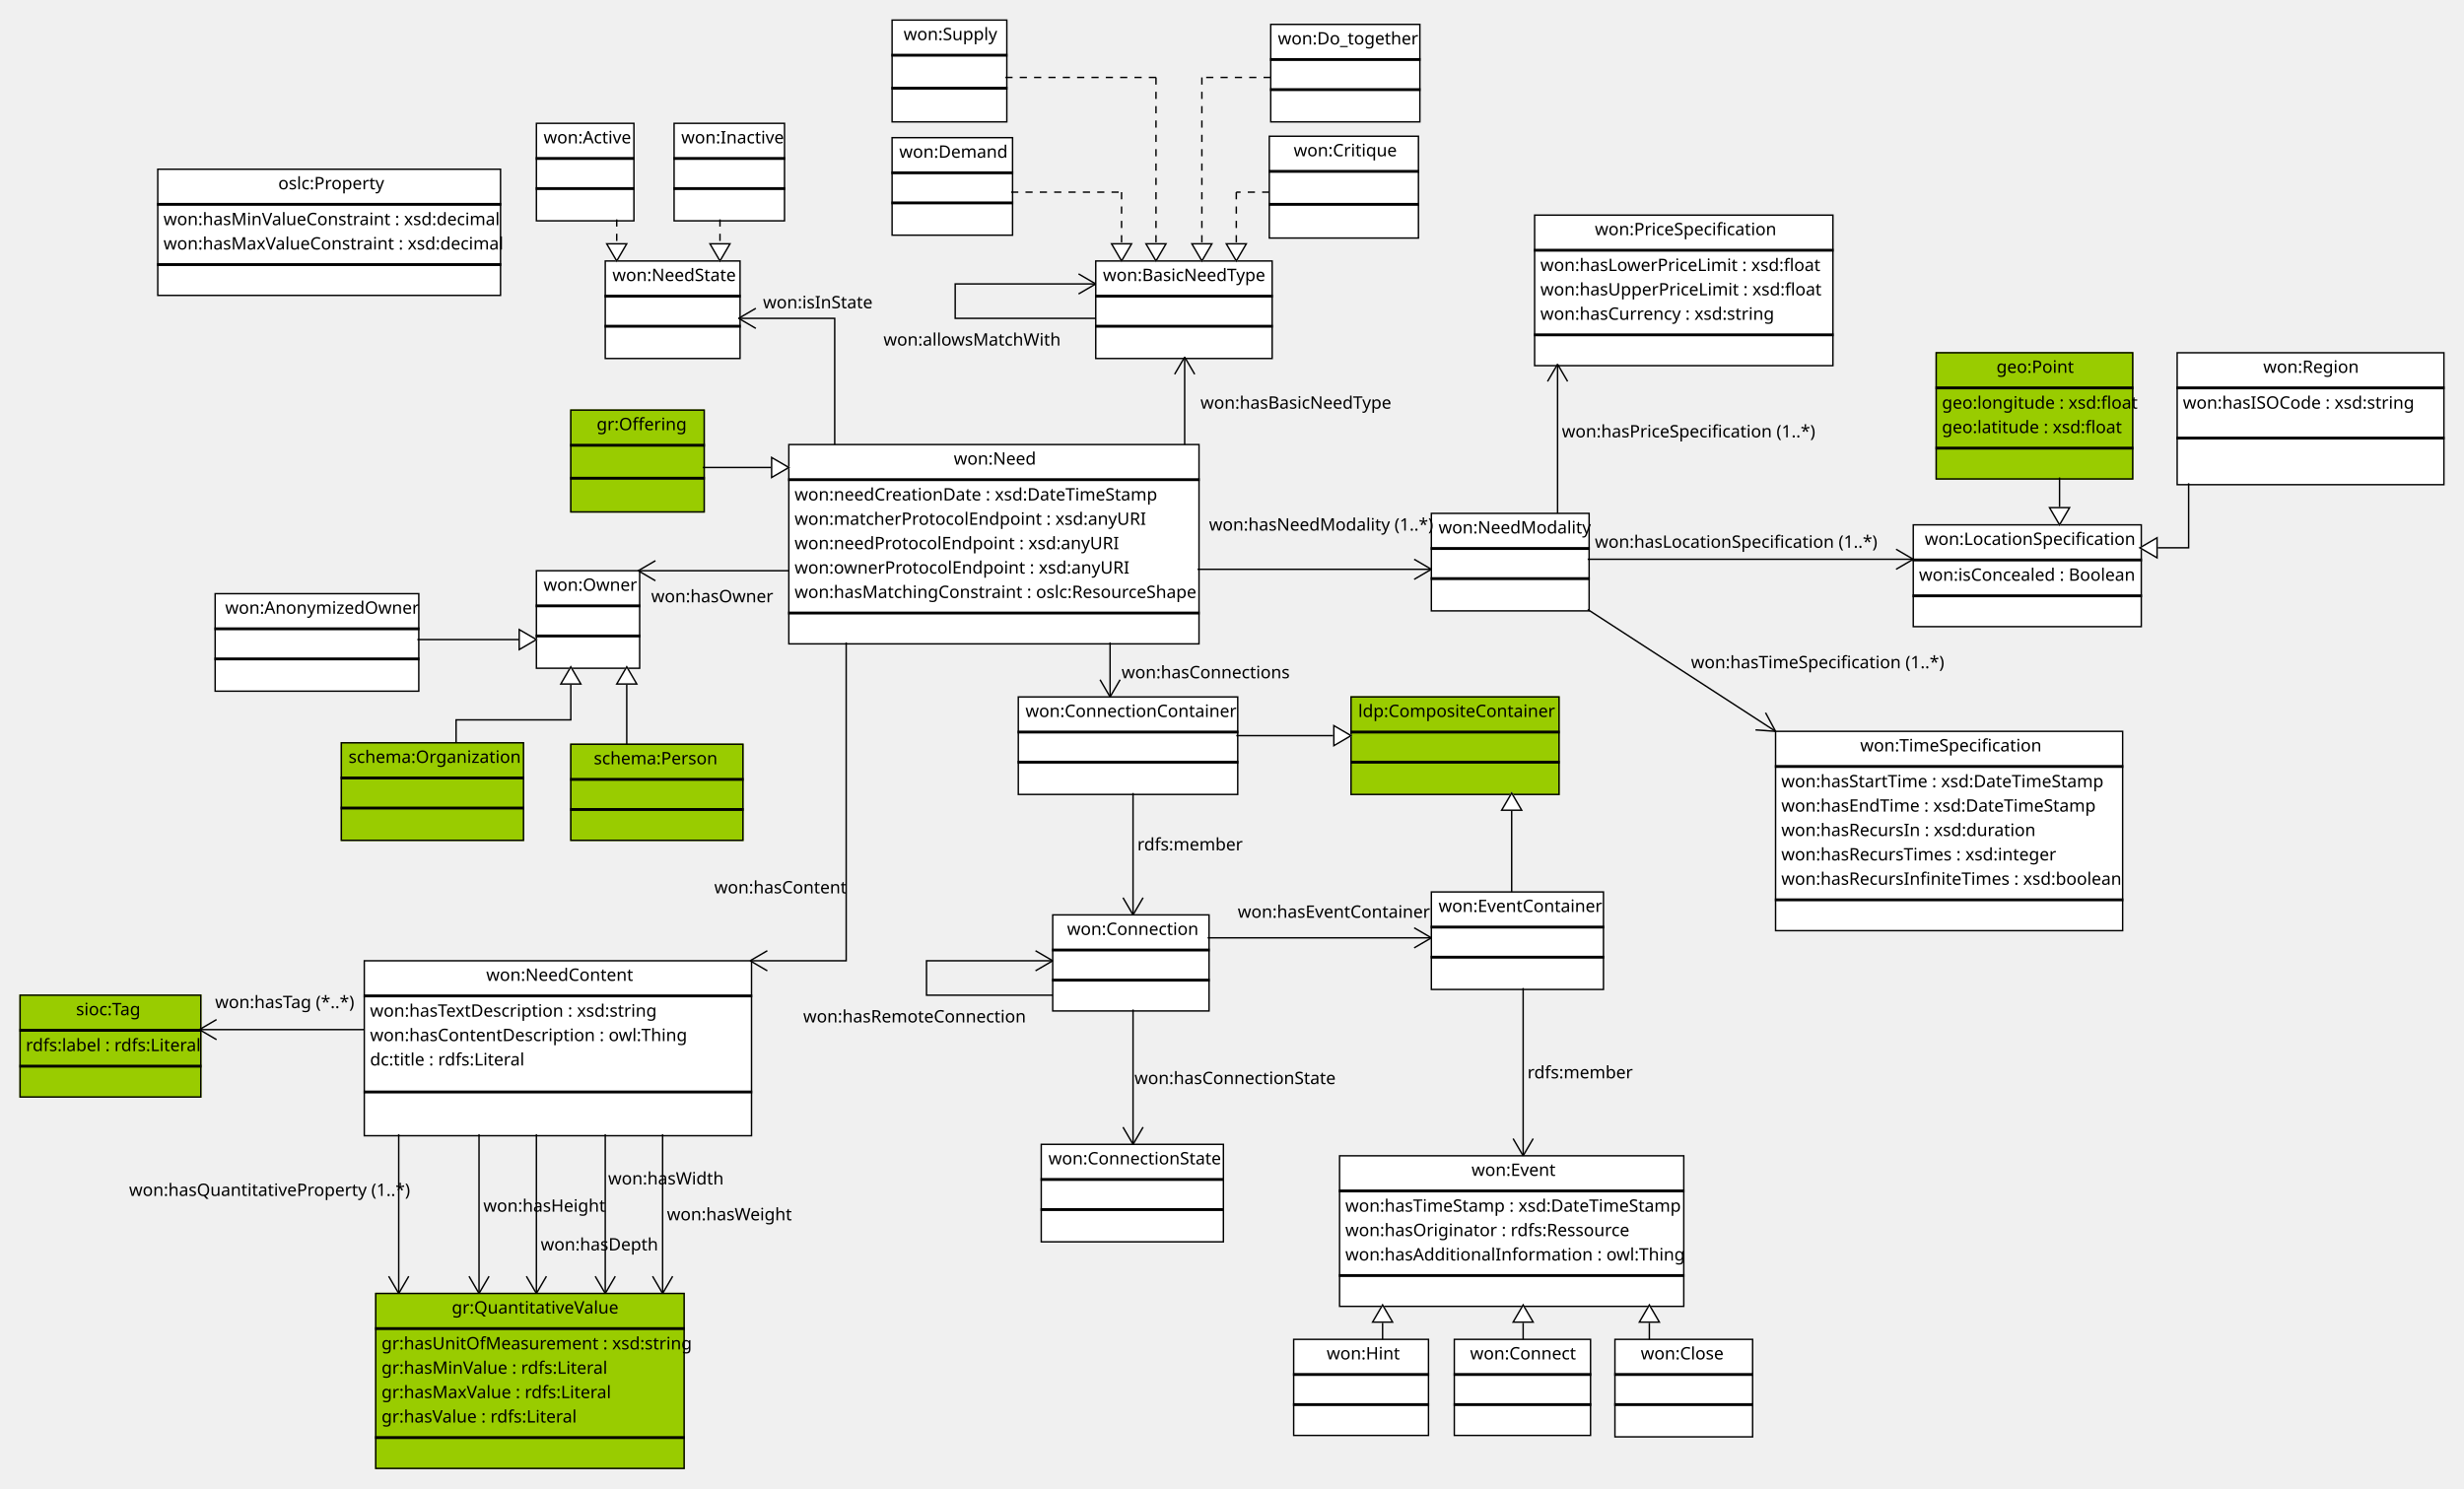
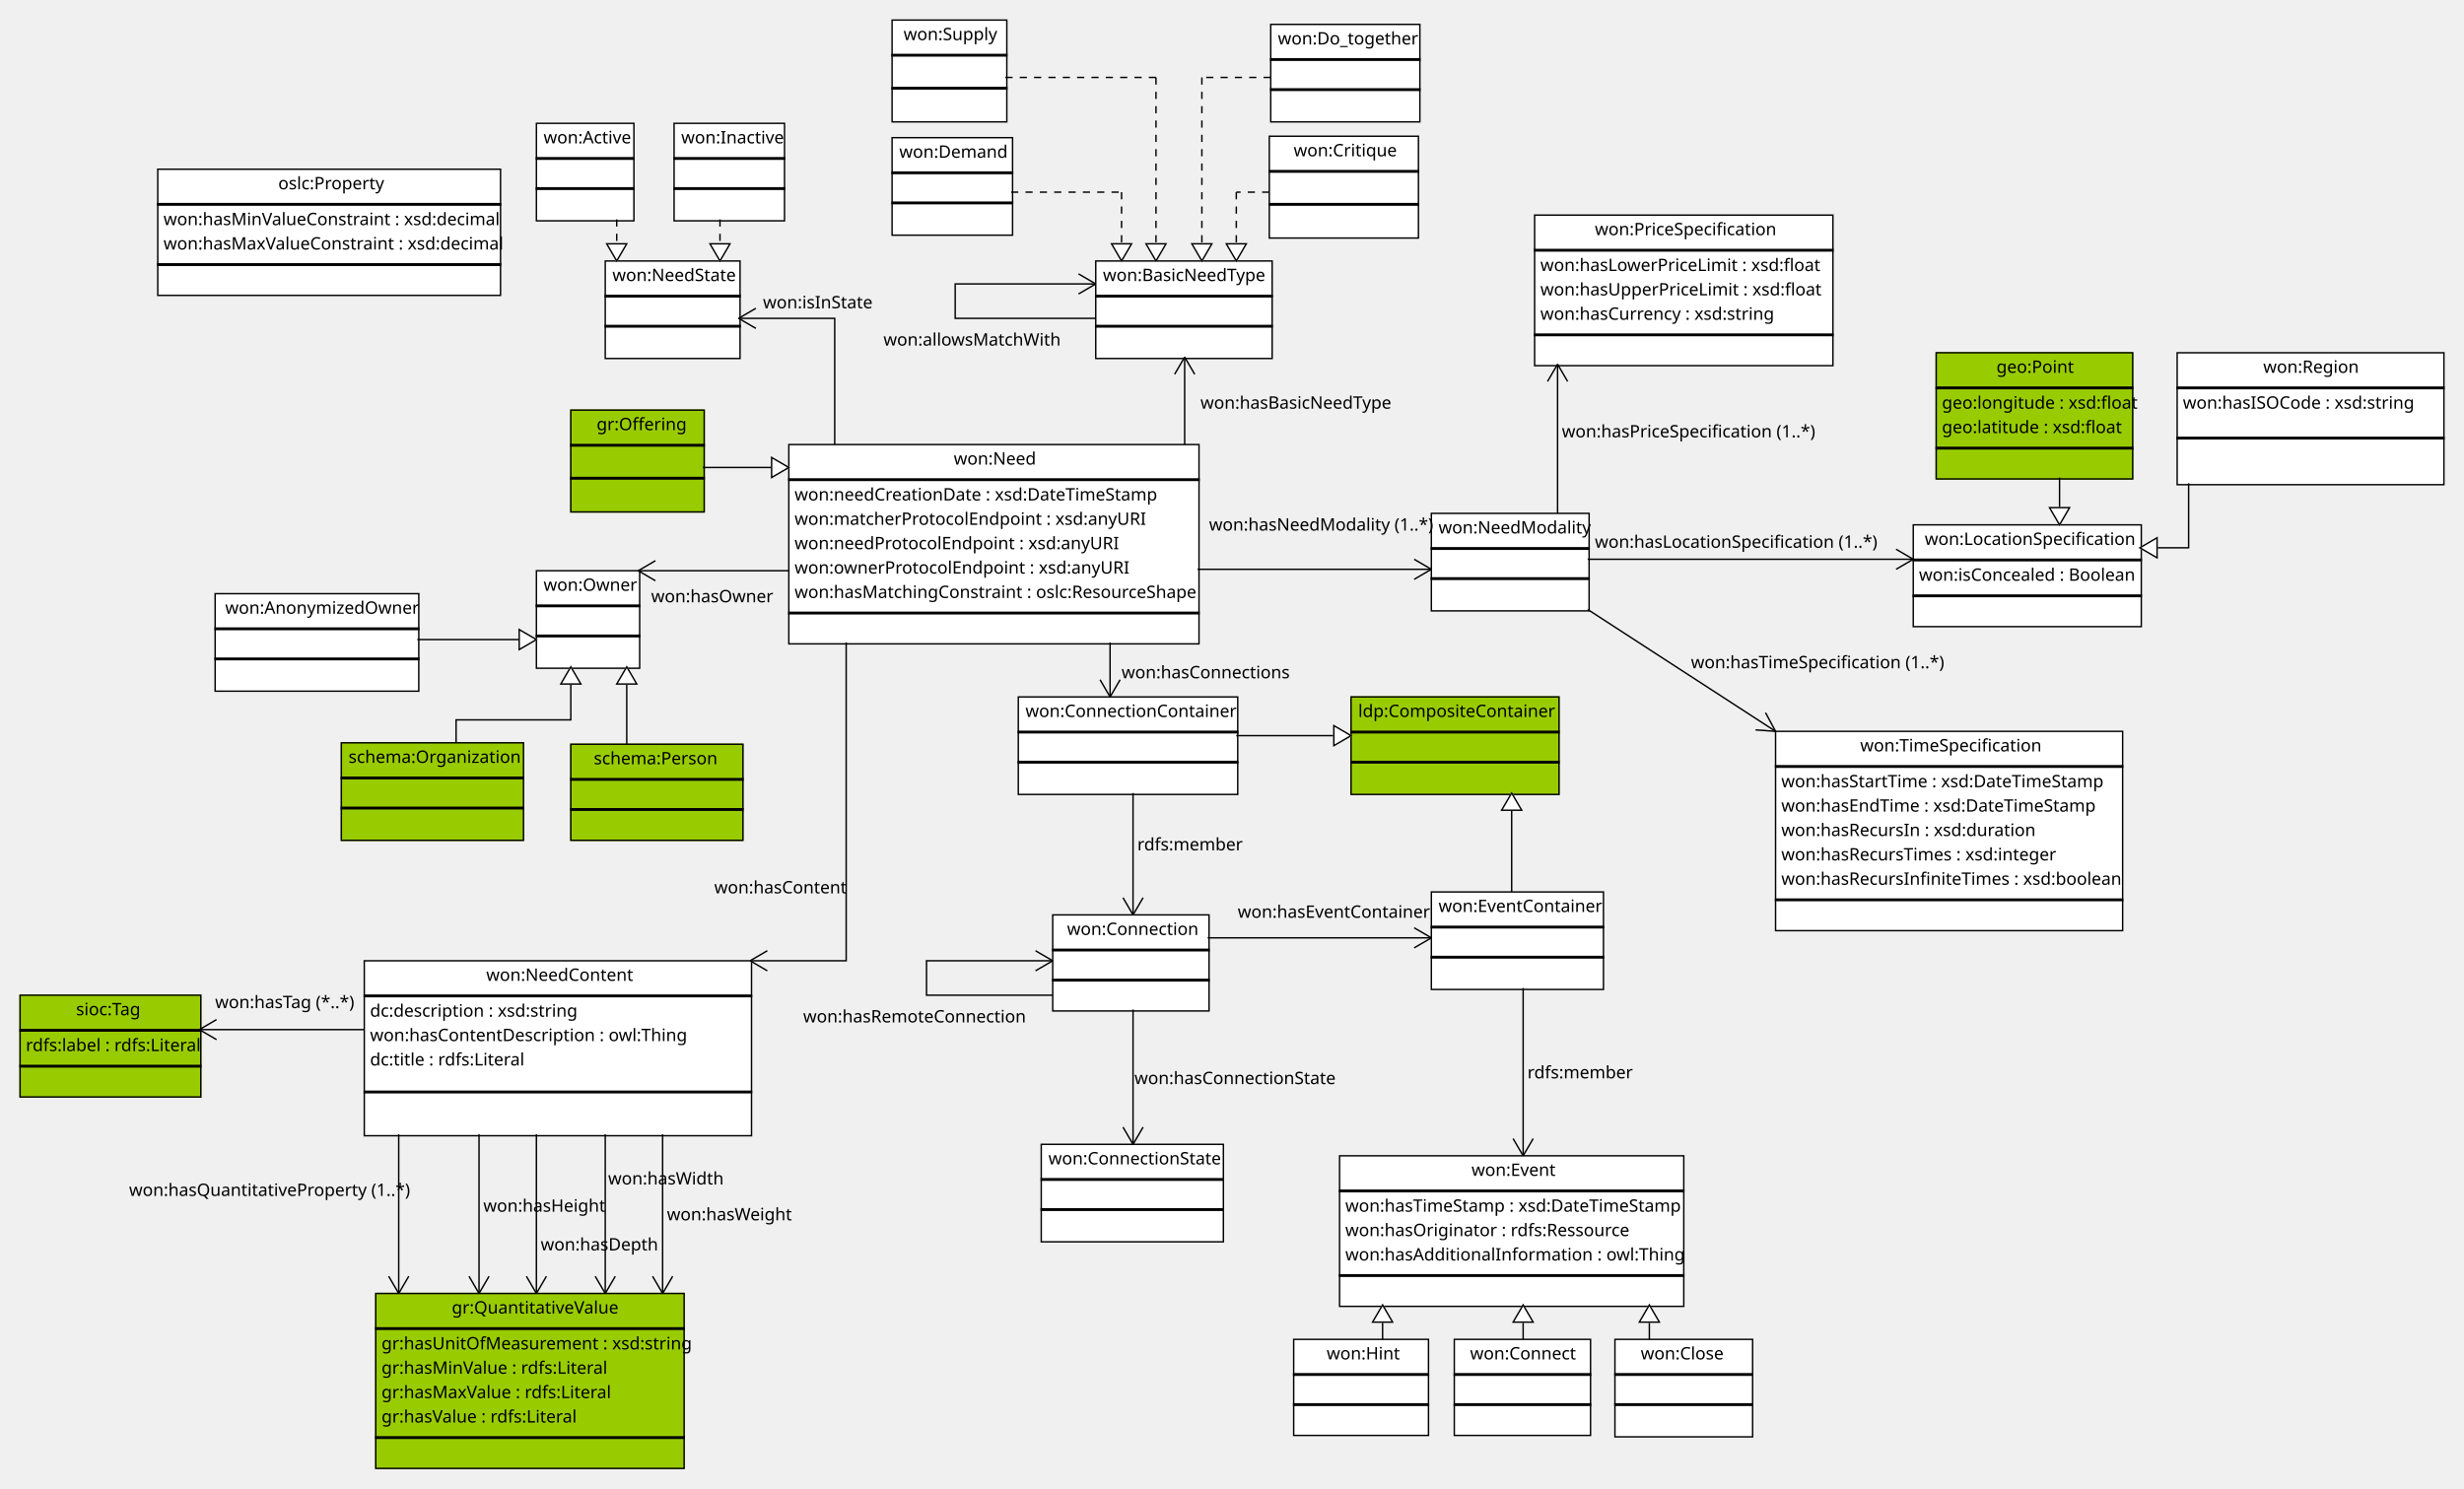
<svg xmlns="http://www.w3.org/2000/svg" height="1038" version="1.1" width="1718">
  <rect fill="#99cc00" height="71" stroke="#99cc00" stroke-width="1" width="93" x="398" y="286" />
  <rect fill="none" height="71" stroke="#000000" stroke-width="1" width="93" x="398" y="286" />
  <text font-family="Dialog" font-size="12" x="416" y="300">
gr:Offering</text>
  <rect fill="#000000" height="1" stroke="#000000" stroke-width="1" width="93" x="398" y="310" />
  <rect fill="#000000" height="1" stroke="#000000" stroke-width="1" width="93" x="398" y="333" />
  <rect fill="#ffffff" height="139" stroke="#ffffff" stroke-width="1" width="286" x="550" y="310" />
  <rect fill="none" height="139" stroke="#000000" stroke-width="1" width="286" x="550" y="310" />
  <text font-family="Dialog" font-size="12" x="665" y="324">
won:Need</text>
  <rect fill="#000000" height="1" stroke="#000000" stroke-width="1" width="286" x="550" y="334" />
  <text font-family="Dialog" font-size="12" x="554" y="349">
won:needCreationDate : xsd:DateTimeStamp</text>
  <text font-family="Dialog" font-size="12" x="554" y="366">
won:matcherProtocolEndpoint : xsd:anyURI</text>
  <text font-family="Dialog" font-size="12" x="554" y="383">
won:needProtocolEndpoint : xsd:anyURI</text>
  <text font-family="Dialog" font-size="12" x="554" y="400">
won:ownerProtocolEndpoint : xsd:anyURI</text>
  <text font-family="Dialog" font-size="12" x="554" y="417">
won:hasMatchingConstraint : oslc:ResourceShape</text>
  <rect fill="#000000" height="1" stroke="#000000" stroke-width="1" width="286" x="550" y="427" />
  <polyline fill="none" points="490,326 550,326" stroke="#000000" stroke-width="1" />
  <polygon fill="#ffffff" points="550,326 538,333 538,319" stroke="#ffffff" stroke-width="1" />
  <polygon fill="none" points="550,326 538,333 538,319" stroke="#000000" stroke-width="1" />
  <rect fill="#99cc00" height="68" stroke="#99cc00" stroke-width="1" width="145" x="942" y="486" />
  <rect fill="none" height="68" stroke="#000000" stroke-width="1" width="145" x="942" y="486" />
  <text font-family="Dialog" font-size="12" x="947" y="500">
ldp:CompositeContainer</text>
  <rect fill="#000000" height="1" stroke="#000000" stroke-width="1" width="145" x="942" y="510" />
  <rect fill="#000000" height="1" stroke="#000000" stroke-width="1" width="145" x="942" y="531" />
  <rect fill="#ffffff" height="68" stroke="#ffffff" stroke-width="1" width="120" x="998" y="622" />
  <rect fill="none" height="68" stroke="#000000" stroke-width="1" width="120" x="998" y="622" />
  <text font-family="Dialog" font-size="12" x="1003" y="636">
won:EventContainer</text>
  <rect fill="#000000" height="1" stroke="#000000" stroke-width="1" width="120" x="998" y="646" />
  <rect fill="#000000" height="1" stroke="#000000" stroke-width="1" width="120" x="998" y="667" />
  <polyline fill="none" points="1054,622 1054,553" stroke="#000000" stroke-width="1" />
  <polygon fill="#ffffff" points="1054,553 1061,565 1047,565" stroke="#ffffff" stroke-width="1" />
  <polygon fill="none" points="1054,553 1061,565 1047,565" stroke="#000000" stroke-width="1" />
  <rect fill="#ffffff" height="67" stroke="#ffffff" stroke-width="1" width="109" x="734" y="638" />
  <rect fill="none" height="67" stroke="#000000" stroke-width="1" width="109" x="734" y="638" />
  <text font-family="Dialog" font-size="12" x="744" y="652">
won:Connection</text>
  <rect fill="#000000" height="1" stroke="#000000" stroke-width="1" width="109" x="734" y="662" />
  <rect fill="#000000" height="1" stroke="#000000" stroke-width="1" width="109" x="734" y="683" />
  <rect fill="#ffffff" height="105" stroke="#ffffff" stroke-width="1" width="240" x="934" y="806" />
  <rect fill="none" height="105" stroke="#000000" stroke-width="1" width="240" x="934" y="806" />
  <text font-family="Dialog" font-size="12" x="1026" y="820">
won:Event</text>
  <rect fill="#000000" height="1" stroke="#000000" stroke-width="1" width="240" x="934" y="830" />
  <text font-family="Dialog" font-size="12" x="938" y="845">
won:hasTimeStamp : xsd:DateTimeStamp</text>
  <text font-family="Dialog" font-size="12" x="938" y="862">
won:hasOriginator : rdfs:Ressource</text>
  <text font-family="Dialog" font-size="12" x="938" y="879">
won:hasAdditionalInformation : owl:Thing</text>
  <rect fill="#000000" height="1" stroke="#000000" stroke-width="1" width="240" x="934" y="889" />
  <polyline fill="none" points="1062,689 1062,806" stroke="#000000" stroke-width="1" />
  <line fill="#000000" stroke="#000000" stroke-width="1" x1="1055" x2="1062" y1="794" y2="806" />
  <line fill="#000000" stroke="#000000" stroke-width="1" x1="1069" x2="1062" y1="794" y2="806" />
  <text font-family="Dialog" font-size="12" x="1065" y="752">
rdfs:member</text>
  <polyline fill="none" points="842,654 998,654" stroke="#000000" stroke-width="1" />
  <line fill="#000000" stroke="#000000" stroke-width="1" x1="986" x2="998" y1="661" y2="654" />
  <line fill="#000000" stroke="#000000" stroke-width="1" x1="986" x2="998" y1="647" y2="654" />
  <text font-family="Dialog" font-size="12" x="863" y="640">
won:hasEventContainer</text>
  <polyline fill="none" points="734,694 646,694 646,670 734,670" stroke="#000000" stroke-width="1" />
  <line fill="#000000" stroke="#000000" stroke-width="1" x1="722" x2="734" y1="677" y2="670" />
  <line fill="#000000" stroke="#000000" stroke-width="1" x1="722" x2="734" y1="663" y2="670" />
  <text font-family="Dialog" font-size="12" x="560" y="713">
won:hasRemoteConnection</text>
  <rect fill="#ffffff" height="68" stroke="#ffffff" stroke-width="1" width="96" x="1126" y="934" />
  <rect fill="none" height="68" stroke="#000000" stroke-width="1" width="96" x="1126" y="934" />
  <text font-family="Dialog" font-size="12" x="1144" y="948">
won:Close</text>
  <rect fill="#000000" height="1" stroke="#000000" stroke-width="1" width="96" x="1126" y="958" />
  <rect fill="#000000" height="1" stroke="#000000" stroke-width="1" width="96" x="1126" y="979" />
  <rect fill="#ffffff" height="67" stroke="#ffffff" stroke-width="1" width="95" x="1014" y="934" />
  <rect fill="none" height="67" stroke="#000000" stroke-width="1" width="95" x="1014" y="934" />
  <text font-family="Dialog" font-size="12" x="1025" y="948">
won:Connect</text>
  <rect fill="#000000" height="1" stroke="#000000" stroke-width="1" width="95" x="1014" y="958" />
  <rect fill="#000000" height="1" stroke="#000000" stroke-width="1" width="95" x="1014" y="979" />
  <polyline fill="none" points="1150,934 1150,910" stroke="#000000" stroke-width="1" />
  <polygon fill="#ffffff" points="1150,910 1157,922 1143,922" stroke="#ffffff" stroke-width="1" />
  <polygon fill="none" points="1150,910 1157,922 1143,922" stroke="#000000" stroke-width="1" />
  <polyline fill="none" points="1062,934 1062,910" stroke="#000000" stroke-width="1" />
  <polygon fill="#ffffff" points="1062,910 1069,922 1055,922" stroke="#ffffff" stroke-width="1" />
  <polygon fill="none" points="1062,910 1069,922 1055,922" stroke="#000000" stroke-width="1" />
  <rect fill="#ffffff" height="67" stroke="#ffffff" stroke-width="1" width="94" x="902" y="934" />
  <rect fill="none" height="67" stroke="#000000" stroke-width="1" width="94" x="902" y="934" />
  <text font-family="Dialog" font-size="12" x="925" y="948">
won:Hint</text>
  <rect fill="#000000" height="1" stroke="#000000" stroke-width="1" width="94" x="902" y="958" />
  <rect fill="#000000" height="1" stroke="#000000" stroke-width="1" width="94" x="902" y="979" />
  <polyline fill="none" points="964,934 964,910" stroke="#000000" stroke-width="1" />
  <polygon fill="#ffffff" points="964,910 971,922 957,922" stroke="#ffffff" stroke-width="1" />
  <polygon fill="none" points="964,910 971,922 957,922" stroke="#000000" stroke-width="1" />
  <rect fill="#ffffff" height="68" stroke="#ffffff" stroke-width="1" width="84" x="622" y="96" />
  <rect fill="none" height="68" stroke="#000000" stroke-width="1" width="84" x="622" y="96" />
  <text font-family="Dialog" font-size="12" x="627" y="110">
won:Demand</text>
  <rect fill="#000000" height="1" stroke="#000000" stroke-width="1" width="84" x="622" y="120" />
  <rect fill="#000000" height="1" stroke="#000000" stroke-width="1" width="84" x="622" y="141" />
  <rect fill="#ffffff" height="71" stroke="#ffffff" stroke-width="1" width="80" x="622" y="14" />
  <rect fill="none" height="71" stroke="#000000" stroke-width="1" width="80" x="622" y="14" />
  <text font-family="Dialog" font-size="12" x="630" y="28">
won:Supply</text>
  <rect fill="#000000" height="1" stroke="#000000" stroke-width="1" width="80" x="622" y="38" />
  <rect fill="#000000" height="1" stroke="#000000" stroke-width="1" width="80" x="622" y="61" />
  <rect fill="#ffffff" height="68" stroke="#ffffff" stroke-width="1" width="153" x="710" y="486" />
  <rect fill="none" height="68" stroke="#000000" stroke-width="1" width="153" x="710" y="486" />
  <text font-family="Dialog" font-size="12" x="715" y="500">
won:ConnectionContainer</text>
  <rect fill="#000000" height="1" stroke="#000000" stroke-width="1" width="153" x="710" y="510" />
  <rect fill="#000000" height="1" stroke="#000000" stroke-width="1" width="153" x="710" y="531" />
  <polyline fill="none" points="774,448 774,486" stroke="#000000" stroke-width="1" />
  <line fill="#000000" stroke="#000000" stroke-width="1" x1="767" x2="774" y1="474" y2="486" />
  <line fill="#000000" stroke="#000000" stroke-width="1" x1="781" x2="774" y1="474" y2="486" />
  <text font-family="Dialog" font-size="12" x="782" y="473">
won:hasConnections</text>
  <polyline fill="none" points="790,553 790,638" stroke="#000000" stroke-width="1" />
  <line fill="#000000" stroke="#000000" stroke-width="1" x1="783" x2="790" y1="626" y2="638" />
  <line fill="#000000" stroke="#000000" stroke-width="1" x1="797" x2="790" y1="626" y2="638" />
  <text font-family="Dialog" font-size="12" x="793" y="593">
rdfs:member</text>
  <polyline fill="none" points="862,513 942,513" stroke="#000000" stroke-width="1" />
  <polygon fill="#ffffff" points="942,513 930,520 930,506" stroke="#ffffff" stroke-width="1" />
  <polygon fill="none" points="942,513 930,520 930,506" stroke="#000000" stroke-width="1" />
  <rect fill="#ffffff" height="68" stroke="#ffffff" stroke-width="1" width="123" x="764" y="182" />
  <rect fill="none" height="68" stroke="#000000" stroke-width="1" width="123" x="764" y="182" />
  <text font-family="Dialog" font-size="12" x="769" y="196">
won:BasicNeedType</text>
  <rect fill="#000000" height="1" stroke="#000000" stroke-width="1" width="123" x="764" y="206" />
  <rect fill="#000000" height="1" stroke="#000000" stroke-width="1" width="123" x="764" y="227" />
  <polyline fill="none" points="826,310 826,249" stroke="#000000" stroke-width="1" />
  <line fill="#000000" stroke="#000000" stroke-width="1" x1="833" x2="826" y1="261" y2="249" />
  <line fill="#000000" stroke="#000000" stroke-width="1" x1="819" x2="826" y1="261" y2="249" />
  <text font-family="Dialog" font-size="12" x="837" y="285">
won:hasBasicNeedType</text>
  <line fill="#000000" stroke="#000000" stroke-width="1" x1="705" x2="710" y1="134" y2="134" />
  <line fill="#000000" stroke="#000000" stroke-width="1" x1="715" x2="720" y1="134" y2="134" />
  <line fill="#000000" stroke="#000000" stroke-width="1" x1="725" x2="730" y1="134" y2="134" />
  <line fill="#000000" stroke="#000000" stroke-width="1" x1="735" x2="740" y1="134" y2="134" />
  <line fill="#000000" stroke="#000000" stroke-width="1" x1="745" x2="750" y1="134" y2="134" />
  <line fill="#000000" stroke="#000000" stroke-width="1" x1="755" x2="760" y1="134" y2="134" />
  <line fill="#000000" stroke="#000000" stroke-width="1" x1="765" x2="770" y1="134" y2="134" />
  <line fill="#000000" stroke="#000000" stroke-width="1" x1="775" x2="780" y1="134" y2="134" />
  <line fill="#000000" stroke="#000000" stroke-width="1" x1="782" x2="782" y1="134" y2="139" />
  <line fill="#000000" stroke="#000000" stroke-width="1" x1="782" x2="782" y1="144" y2="149" />
  <line fill="#000000" stroke="#000000" stroke-width="1" x1="782" x2="782" y1="154" y2="159" />
  <line fill="#000000" stroke="#000000" stroke-width="1" x1="782" x2="782" y1="164" y2="169" />
  <line fill="#000000" stroke="#000000" stroke-width="1" x1="782" x2="782" y1="174" y2="179" />
  <polygon fill="#ffffff" points="782,182 775,170 789,170" stroke="#ffffff" stroke-width="1" />
  <polygon fill="none" points="782,182 775,170 789,170" stroke="#000000" stroke-width="1" />
  <line fill="#000000" stroke="#000000" stroke-width="1" x1="701" x2="706" y1="54" y2="54" />
  <line fill="#000000" stroke="#000000" stroke-width="1" x1="711" x2="716" y1="54" y2="54" />
  <line fill="#000000" stroke="#000000" stroke-width="1" x1="721" x2="726" y1="54" y2="54" />
  <line fill="#000000" stroke="#000000" stroke-width="1" x1="731" x2="736" y1="54" y2="54" />
  <line fill="#000000" stroke="#000000" stroke-width="1" x1="741" x2="746" y1="54" y2="54" />
  <line fill="#000000" stroke="#000000" stroke-width="1" x1="751" x2="756" y1="54" y2="54" />
  <line fill="#000000" stroke="#000000" stroke-width="1" x1="761" x2="766" y1="54" y2="54" />
  <line fill="#000000" stroke="#000000" stroke-width="1" x1="771" x2="776" y1="54" y2="54" />
  <line fill="#000000" stroke="#000000" stroke-width="1" x1="781" x2="786" y1="54" y2="54" />
  <line fill="#000000" stroke="#000000" stroke-width="1" x1="791" x2="796" y1="54" y2="54" />
  <line fill="#000000" stroke="#000000" stroke-width="1" x1="801" x2="806" y1="54" y2="54" />
  <line fill="#000000" stroke="#000000" stroke-width="1" x1="806" x2="806" y1="54" y2="59" />
  <line fill="#000000" stroke="#000000" stroke-width="1" x1="806" x2="806" y1="64" y2="69" />
  <line fill="#000000" stroke="#000000" stroke-width="1" x1="806" x2="806" y1="74" y2="79" />
  <line fill="#000000" stroke="#000000" stroke-width="1" x1="806" x2="806" y1="84" y2="89" />
  <line fill="#000000" stroke="#000000" stroke-width="1" x1="806" x2="806" y1="94" y2="99" />
  <line fill="#000000" stroke="#000000" stroke-width="1" x1="806" x2="806" y1="104" y2="109" />
  <line fill="#000000" stroke="#000000" stroke-width="1" x1="806" x2="806" y1="114" y2="119" />
  <line fill="#000000" stroke="#000000" stroke-width="1" x1="806" x2="806" y1="124" y2="129" />
  <line fill="#000000" stroke="#000000" stroke-width="1" x1="806" x2="806" y1="134" y2="139" />
  <line fill="#000000" stroke="#000000" stroke-width="1" x1="806" x2="806" y1="144" y2="149" />
  <line fill="#000000" stroke="#000000" stroke-width="1" x1="806" x2="806" y1="154" y2="159" />
  <line fill="#000000" stroke="#000000" stroke-width="1" x1="806" x2="806" y1="164" y2="169" />
  <line fill="#000000" stroke="#000000" stroke-width="1" x1="806" x2="806" y1="174" y2="179" />
  <polygon fill="#ffffff" points="806,182 799,170 813,170" stroke="#ffffff" stroke-width="1" />
  <polygon fill="none" points="806,182 799,170 813,170" stroke="#000000" stroke-width="1" />
  <rect fill="#ffffff" height="68" stroke="#ffffff" stroke-width="1" width="110" x="998" y="358" />
  <rect fill="none" height="68" stroke="#000000" stroke-width="1" width="110" x="998" y="358" />
  <text font-family="Dialog" font-size="12" x="1003" y="372">
won:NeedModality</text>
  <rect fill="#000000" height="1" stroke="#000000" stroke-width="1" width="110" x="998" y="382" />
  <rect fill="#000000" height="1" stroke="#000000" stroke-width="1" width="110" x="998" y="403" />
  <polyline fill="none" points="835,397 998,397" stroke="#000000" stroke-width="1" />
  <line fill="#000000" stroke="#000000" stroke-width="1" x1="986" x2="998" y1="404" y2="397" />
  <line fill="#000000" stroke="#000000" stroke-width="1" x1="986" x2="998" y1="390" y2="397" />
  <text font-family="Dialog" font-size="12" x="843" y="370">
won:hasNeedModality (1..*)</text>
  <rect fill="#ffffff" height="105" stroke="#ffffff" stroke-width="1" width="208" x="1070" y="150" />
  <rect fill="none" height="105" stroke="#000000" stroke-width="1" width="208" x="1070" y="150" />
  <text font-family="Dialog" font-size="12" x="1112" y="164">
won:PriceSpecification</text>
  <rect fill="#000000" height="1" stroke="#000000" stroke-width="1" width="208" x="1070" y="174" />
  <text font-family="Dialog" font-size="12" x="1074" y="189">
won:hasLowerPriceLimit : xsd:float</text>
  <text font-family="Dialog" font-size="12" x="1074" y="206">
won:hasUpperPriceLimit : xsd:float</text>
  <text font-family="Dialog" font-size="12" x="1074" y="223">
won:hasCurrency : xsd:string</text>
  <rect fill="#000000" height="1" stroke="#000000" stroke-width="1" width="208" x="1070" y="233" />
  <polyline fill="none" points="1086,358 1086,254" stroke="#000000" stroke-width="1" />
  <line fill="#000000" stroke="#000000" stroke-width="1" x1="1093" x2="1086" y1="266" y2="254" />
  <line fill="#000000" stroke="#000000" stroke-width="1" x1="1079" x2="1086" y1="266" y2="254" />
  <text font-family="Dialog" font-size="12" x="1089" y="305">
won:hasPriceSpecification (1..*)</text>
  <rect fill="#ffffff" height="71" stroke="#ffffff" stroke-width="1" width="159" x="1334" y="366" />
  <rect fill="none" height="71" stroke="#000000" stroke-width="1" width="159" x="1334" y="366" />
  <text font-family="Dialog" font-size="12" x="1342" y="380">
won:LocationSpecification</text>
  <rect fill="#000000" height="1" stroke="#000000" stroke-width="1" width="159" x="1334" y="390" />
  <text font-family="Dialog" font-size="12" x="1338" y="405">
won:isConcealed : Boolean</text>
  <rect fill="#000000" height="1" stroke="#000000" stroke-width="1" width="159" x="1334" y="415" />
  <polyline fill="none" points="1107,390 1334,390" stroke="#000000" stroke-width="1" />
  <line fill="#000000" stroke="#000000" stroke-width="1" x1="1322" x2="1334" y1="397" y2="390" />
  <line fill="#000000" stroke="#000000" stroke-width="1" x1="1322" x2="1334" y1="383" y2="390" />
  <text font-family="Dialog" font-size="12" x="1112" y="382">
won:hasLocationSpecification (1..*)</text>
  <rect fill="#99cc00" height="88" stroke="#99cc00" stroke-width="1" width="137" x="1350" y="246" />
  <rect fill="none" height="88" stroke="#000000" stroke-width="1" width="137" x="1350" y="246" />
  <text font-family="Dialog" font-size="12" x="1392" y="260">
geo:Point</text>
  <rect fill="#000000" height="1" stroke="#000000" stroke-width="1" width="137" x="1350" y="270" />
  <text font-family="Dialog" font-size="12" x="1354" y="285">
geo:longitude : xsd:float</text>
  <text font-family="Dialog" font-size="12" x="1354" y="302">
geo:latitude : xsd:float</text>
  <rect fill="#000000" height="1" stroke="#000000" stroke-width="1" width="137" x="1350" y="312" />
  <rect fill="#ffffff" height="139" stroke="#ffffff" stroke-width="1" width="242" x="1238" y="510" />
  <rect fill="none" height="139" stroke="#000000" stroke-width="1" width="242" x="1238" y="510" />
  <text font-family="Dialog" font-size="12" x="1297" y="524">
won:TimeSpecification</text>
  <rect fill="#000000" height="1" stroke="#000000" stroke-width="1" width="242" x="1238" y="534" />
  <text font-family="Dialog" font-size="12" x="1242" y="549">
won:hasStartTime : xsd:DateTimeStamp</text>
  <text font-family="Dialog" font-size="12" x="1242" y="566">
won:hasEndTime : xsd:DateTimeStamp</text>
  <text font-family="Dialog" font-size="12" x="1242" y="583">
won:hasRecursIn : xsd:duration</text>
  <text font-family="Dialog" font-size="12" x="1242" y="600">
won:hasRecursTimes : xsd:integer</text>
  <text font-family="Dialog" font-size="12" x="1242" y="617">
won:hasRecursInfiniteTimes : xsd:boolean</text>
  <rect fill="#000000" height="1" stroke="#000000" stroke-width="1" width="242" x="1238" y="627" />
  <polyline fill="none" points="1107,425 1238,510" stroke="#000000" stroke-width="1" />
  <line fill="#000000" stroke="#000000" stroke-width="1" x1="1224" x2="1238" y1="509" y2="510" />
  <line fill="#000000" stroke="#000000" stroke-width="1" x1="1231" x2="1238" y1="497" y2="510" />
  <text font-family="Dialog" font-size="12" x="1179" y="466">
won:hasTimeSpecification (1..*)</text>
  <polyline fill="none" points="1436,333 1436,366" stroke="#000000" stroke-width="1" />
  <polygon fill="#ffffff" points="1436,366 1429,354 1443,354" stroke="#ffffff" stroke-width="1" />
  <polygon fill="none" points="1436,366 1429,354 1443,354" stroke="#000000" stroke-width="1" />
  <rect fill="#ffffff" height="92" stroke="#ffffff" stroke-width="1" width="186" x="1518" y="246" />
  <rect fill="none" height="92" stroke="#000000" stroke-width="1" width="186" x="1518" y="246" />
  <text font-family="Dialog" font-size="12" x="1578" y="260">
won:Region</text>
  <rect fill="#000000" height="1" stroke="#000000" stroke-width="1" width="186" x="1518" y="270" />
  <text font-family="Dialog" font-size="12" x="1522" y="285">
won:hasISOCode : xsd:string</text>
  <rect fill="#000000" height="1" stroke="#000000" stroke-width="1" width="186" x="1518" y="305" />
  <polyline fill="none" points="1526,337 1526,382 1492,382" stroke="#000000" stroke-width="1" />
  <polygon fill="#ffffff" points="1492,382 1504,375 1504,389" stroke="#ffffff" stroke-width="1" />
  <polygon fill="none" points="1492,382 1504,375 1504,389" stroke="#000000" stroke-width="1" />
  <rect fill="#ffffff" height="68" stroke="#ffffff" stroke-width="1" width="72" x="374" y="398" />
  <rect fill="none" height="68" stroke="#000000" stroke-width="1" width="72" x="374" y="398" />
  <text font-family="Dialog" font-size="12" x="379" y="412">
won:Owner</text>
  <rect fill="#000000" height="1" stroke="#000000" stroke-width="1" width="72" x="374" y="422" />
  <rect fill="#000000" height="1" stroke="#000000" stroke-width="1" width="72" x="374" y="443" />
  <rect fill="#99cc00" height="67" stroke="#99cc00" stroke-width="1" width="120" x="398" y="519" />
  <rect fill="none" height="67" stroke="#000000" stroke-width="1" width="120" x="398" y="519" />
  <text font-family="Dialog" font-size="12" x="414" y="533">
schema:Person</text>
  <rect fill="#000000" height="1" stroke="#000000" stroke-width="1" width="120" x="398" y="543" />
  <rect fill="#000000" height="1" stroke="#000000" stroke-width="1" width="120" x="398" y="564" />
  <rect fill="#ffffff" height="68" stroke="#ffffff" stroke-width="1" width="142" x="150" y="414" />
  <rect fill="none" height="68" stroke="#000000" stroke-width="1" width="142" x="150" y="414" />
  <text font-family="Dialog" font-size="12" x="157" y="428">
won:AnonymizedOwner</text>
  <rect fill="#000000" height="1" stroke="#000000" stroke-width="1" width="142" x="150" y="438" />
  <rect fill="#000000" height="1" stroke="#000000" stroke-width="1" width="142" x="150" y="459" />
  <polyline fill="none" points="291,446 374,446" stroke="#000000" stroke-width="1" />
  <polygon fill="#ffffff" points="374,446 362,453 362,439" stroke="#ffffff" stroke-width="1" />
  <polygon fill="none" points="374,446 362,453 362,439" stroke="#000000" stroke-width="1" />
  <polyline fill="none" points="437,519 437,465" stroke="#000000" stroke-width="1" />
  <polygon fill="#ffffff" points="437,465 444,477 430,477" stroke="#ffffff" stroke-width="1" />
  <polygon fill="none" points="437,465 444,477 430,477" stroke="#000000" stroke-width="1" />
  <polyline fill="none" points="550,398 445,398" stroke="#000000" stroke-width="1" />
  <line fill="#000000" stroke="#000000" stroke-width="1" x1="457" x2="445" y1="391" y2="398" />
  <line fill="#000000" stroke="#000000" stroke-width="1" x1="457" x2="445" y1="405" y2="398" />
  <text font-family="Dialog" font-size="12" x="454" y="420">
won:hasOwner</text>
  <rect fill="#ffffff" height="122" stroke="#ffffff" stroke-width="1" width="270" x="254" y="670" />
  <rect fill="none" height="122" stroke="#000000" stroke-width="1" width="270" x="254" y="670" />
  <text font-family="Dialog" font-size="12" x="339" y="684">
won:NeedContent</text>
  <rect fill="#000000" height="1" stroke="#000000" stroke-width="1" width="270" x="254" y="694" />
  <text font-family="Dialog" font-size="12" x="258" y="709">
- won:hasTextDescription : xsd:string</text>
+ dc:description : xsd:string</text>
  <text font-family="Dialog" font-size="12" x="258" y="726">
won:hasContentDescription : owl:Thing</text>
  <text font-family="Dialog" font-size="12" x="258" y="743">
dc:title : rdfs:Literal</text>
  <rect fill="#000000" height="1" stroke="#000000" stroke-width="1" width="270" x="254" y="761" />
  <polyline fill="none" points="590,448 590,670 523,670" stroke="#000000" stroke-width="1" />
  <line fill="#000000" stroke="#000000" stroke-width="1" x1="535" x2="523" y1="663" y2="670" />
  <line fill="#000000" stroke="#000000" stroke-width="1" x1="535" x2="523" y1="677" y2="670" />
  <text font-family="Dialog" font-size="12" x="498" y="623">
won:hasContent</text>
  <rect fill="#99cc00" height="122" stroke="#99cc00" stroke-width="1" width="215" x="262" y="902" />
  <rect fill="none" height="122" stroke="#000000" stroke-width="1" width="215" x="262" y="902" />
  <text font-family="Dialog" font-size="12" x="315" y="916">
gr:QuantitativeValue</text>
  <rect fill="#000000" height="1" stroke="#000000" stroke-width="1" width="215" x="262" y="926" />
  <text font-family="Dialog" font-size="12" x="266" y="941">
gr:hasUnitOfMeasurement : xsd:string</text>
  <text font-family="Dialog" font-size="12" x="266" y="958">
gr:hasMinValue : rdfs:Literal</text>
  <text font-family="Dialog" font-size="12" x="266" y="975">
gr:hasMaxValue : rdfs:Literal</text>
  <text font-family="Dialog" font-size="12" x="266" y="992">
gr:hasValue : rdfs:Literal</text>
  <rect fill="#000000" height="1" stroke="#000000" stroke-width="1" width="215" x="262" y="1002" />
  <polyline fill="none" points="278,791 278,902" stroke="#000000" stroke-width="1" />
  <line fill="#000000" stroke="#000000" stroke-width="1" x1="271" x2="278" y1="890" y2="902" />
  <line fill="#000000" stroke="#000000" stroke-width="1" x1="285" x2="278" y1="890" y2="902" />
  <text font-family="Dialog" font-size="12" x="90" y="834">
won:hasQuantitativeProperty (1..*)</text>
  <polyline fill="none" points="374,791 374,902" stroke="#000000" stroke-width="1" />
  <line fill="#000000" stroke="#000000" stroke-width="1" x1="367" x2="374" y1="890" y2="902" />
  <line fill="#000000" stroke="#000000" stroke-width="1" x1="381" x2="374" y1="890" y2="902" />
  <text font-family="Dialog" font-size="12" x="377" y="872">
won:hasDepth</text>
  <polyline fill="none" points="334,791 334,902" stroke="#000000" stroke-width="1" />
  <line fill="#000000" stroke="#000000" stroke-width="1" x1="327" x2="334" y1="890" y2="902" />
  <line fill="#000000" stroke="#000000" stroke-width="1" x1="341" x2="334" y1="890" y2="902" />
  <text font-family="Dialog" font-size="12" x="337" y="845">
won:hasHeight</text>
  <polyline fill="none" points="422,791 422,902" stroke="#000000" stroke-width="1" />
  <line fill="#000000" stroke="#000000" stroke-width="1" x1="415" x2="422" y1="890" y2="902" />
  <line fill="#000000" stroke="#000000" stroke-width="1" x1="429" x2="422" y1="890" y2="902" />
  <text font-family="Dialog" font-size="12" x="424" y="826">
won:hasWidth</text>
  <polyline fill="none" points="462,791 462,902" stroke="#000000" stroke-width="1" />
  <line fill="#000000" stroke="#000000" stroke-width="1" x1="455" x2="462" y1="890" y2="902" />
  <line fill="#000000" stroke="#000000" stroke-width="1" x1="469" x2="462" y1="890" y2="902" />
  <text font-family="Dialog" font-size="12" x="465" y="851">
won:hasWeight</text>
  <rect fill="#ffffff" height="68" stroke="#ffffff" stroke-width="1" width="94" x="422" y="182" />
  <rect fill="none" height="68" stroke="#000000" stroke-width="1" width="94" x="422" y="182" />
  <text font-family="Dialog" font-size="12" x="427" y="196">
won:NeedState</text>
  <rect fill="#000000" height="1" stroke="#000000" stroke-width="1" width="94" x="422" y="206" />
  <rect fill="#000000" height="1" stroke="#000000" stroke-width="1" width="94" x="422" y="227" />
  <polyline fill="none" points="582,310 582,222 515,222" stroke="#000000" stroke-width="1" />
  <line fill="#000000" stroke="#000000" stroke-width="1" x1="527" x2="515" y1="215" y2="222" />
  <line fill="#000000" stroke="#000000" stroke-width="1" x1="527" x2="515" y1="229" y2="222" />
  <text font-family="Dialog" font-size="12" x="532" y="215">
won:isInState</text>
  <rect fill="#ffffff" height="68" stroke="#ffffff" stroke-width="1" width="68" x="374" y="86" />
  <rect fill="none" height="68" stroke="#000000" stroke-width="1" width="68" x="374" y="86" />
  <text font-family="Dialog" font-size="12" x="379" y="100">
won:Active</text>
  <rect fill="#000000" height="1" stroke="#000000" stroke-width="1" width="68" x="374" y="110" />
  <rect fill="#000000" height="1" stroke="#000000" stroke-width="1" width="68" x="374" y="131" />
  <rect fill="#ffffff" height="68" stroke="#ffffff" stroke-width="1" width="77" x="470" y="86" />
  <rect fill="none" height="68" stroke="#000000" stroke-width="1" width="77" x="470" y="86" />
  <text font-family="Dialog" font-size="12" x="475" y="100">
won:Inactive</text>
  <rect fill="#000000" height="1" stroke="#000000" stroke-width="1" width="77" x="470" y="110" />
  <rect fill="#000000" height="1" stroke="#000000" stroke-width="1" width="77" x="470" y="131" />
  <line fill="#000000" stroke="#000000" stroke-width="1" x1="430" x2="430" y1="153" y2="158" />
  <line fill="#000000" stroke="#000000" stroke-width="1" x1="430" x2="430" y1="163" y2="168" />
  <line fill="#000000" stroke="#000000" stroke-width="1" x1="430" x2="430" y1="173" y2="178" />
  <polygon fill="#ffffff" points="430,182 423,170 437,170" stroke="#ffffff" stroke-width="1" />
  <polygon fill="none" points="430,182 423,170 437,170" stroke="#000000" stroke-width="1" />
  <line fill="#000000" stroke="#000000" stroke-width="1" x1="502" x2="502" y1="153" y2="158" />
  <line fill="#000000" stroke="#000000" stroke-width="1" x1="502" x2="502" y1="163" y2="168" />
  <line fill="#000000" stroke="#000000" stroke-width="1" x1="502" x2="502" y1="173" y2="178" />
  <polygon fill="#ffffff" points="502,182 495,170 509,170" stroke="#ffffff" stroke-width="1" />
  <polygon fill="none" points="502,182 495,170 509,170" stroke="#000000" stroke-width="1" />
  <rect fill="#99cc00" height="68" stroke="#99cc00" stroke-width="1" width="127" x="238" y="518" />
  <rect fill="none" height="68" stroke="#000000" stroke-width="1" width="127" x="238" y="518" />
  <text font-family="Dialog" font-size="12" x="243" y="532">
schema:Organization</text>
  <rect fill="#000000" height="1" stroke="#000000" stroke-width="1" width="127" x="238" y="542" />
  <rect fill="#000000" height="1" stroke="#000000" stroke-width="1" width="127" x="238" y="563" />
  <polyline fill="none" points="318,518 318,502 398,502 398,465" stroke="#000000" stroke-width="1" />
  <polygon fill="#ffffff" points="398,465 405,477 391,477" stroke="#ffffff" stroke-width="1" />
  <polygon fill="none" points="398,465 405,477 391,477" stroke="#000000" stroke-width="1" />
  <rect fill="#ffffff" height="68" stroke="#ffffff" stroke-width="1" width="127" x="726" y="798" />
  <rect fill="none" height="68" stroke="#000000" stroke-width="1" width="127" x="726" y="798" />
  <text font-family="Dialog" font-size="12" x="731" y="812">
won:ConnectionState</text>
  <rect fill="#000000" height="1" stroke="#000000" stroke-width="1" width="127" x="726" y="822" />
  <rect fill="#000000" height="1" stroke="#000000" stroke-width="1" width="127" x="726" y="843" />
  <polyline fill="none" points="790,704 790,798" stroke="#000000" stroke-width="1" />
  <line fill="#000000" stroke="#000000" stroke-width="1" x1="783" x2="790" y1="786" y2="798" />
  <line fill="#000000" stroke="#000000" stroke-width="1" x1="797" x2="790" y1="786" y2="798" />
  <text font-family="Dialog" font-size="12" x="791" y="756">
won:hasConnectionState</text>
  <polyline fill="none" points="764,222 666,222 666,198 764,198" stroke="#000000" stroke-width="1" />
  <line fill="#000000" stroke="#000000" stroke-width="1" x1="752" x2="764" y1="205" y2="198" />
  <line fill="#000000" stroke="#000000" stroke-width="1" x1="752" x2="764" y1="191" y2="198" />
  <text font-family="Dialog" font-size="12" x="616" y="241">
won:allowsMatchWith</text>
  <rect fill="#ffffff" height="88" stroke="#ffffff" stroke-width="1" width="239" x="110" y="118" />
  <rect fill="none" height="88" stroke="#000000" stroke-width="1" width="239" x="110" y="118" />
  <text font-family="Dialog" font-size="12" x="194" y="132">
oslc:Property</text>
  <rect fill="#000000" height="1" stroke="#000000" stroke-width="1" width="239" x="110" y="142" />
  <text font-family="Dialog" font-size="12" x="114" y="157">
won:hasMinValueConstraint : xsd:decimal</text>
  <text font-family="Dialog" font-size="12" x="114" y="174">
won:hasMaxValueConstraint : xsd:decimal</text>
  <rect fill="#000000" height="1" stroke="#000000" stroke-width="1" width="239" x="110" y="184" />
  <rect fill="#99cc00" height="71" stroke="#99cc00" stroke-width="1" width="126" x="14" y="694" />
  <rect fill="none" height="71" stroke="#000000" stroke-width="1" width="126" x="14" y="694" />
  <text font-family="Dialog" font-size="12" x="53" y="708">
sioc:Tag</text>
  <rect fill="#000000" height="1" stroke="#000000" stroke-width="1" width="126" x="14" y="718" />
  <text font-family="Dialog" font-size="12" x="18" y="733">
rdfs:label : rdfs:Literal</text>
  <rect fill="#000000" height="1" stroke="#000000" stroke-width="1" width="126" x="14" y="743" />
  <polyline fill="none" points="254,718 139,718" stroke="#000000" stroke-width="1" />
  <line fill="#000000" stroke="#000000" stroke-width="1" x1="151" x2="139" y1="711" y2="718" />
  <line fill="#000000" stroke="#000000" stroke-width="1" x1="151" x2="139" y1="725" y2="718" />
  <text font-family="Dialog" font-size="12" x="150" y="703">
won:hasTag (*..*)</text>
  <rect fill="#ffffff" height="71" stroke="#ffffff" stroke-width="1" width="104" x="885" y="95" />
  <rect fill="none" height="71" stroke="#000000" stroke-width="1" width="104" x="885" y="95" />
  <text font-family="Dialog" font-size="12" x="902" y="109">
won:Critique</text>
  <rect fill="#000000" height="1" stroke="#000000" stroke-width="1" width="104" x="885" y="119" />
  <rect fill="#000000" height="1" stroke="#000000" stroke-width="1" width="104" x="885" y="142" />
  <line fill="#000000" stroke="#000000" stroke-width="1" x1="885" x2="880" y1="134" y2="134" />
  <line fill="#000000" stroke="#000000" stroke-width="1" x1="875" x2="870" y1="134" y2="134" />
  <line fill="#000000" stroke="#000000" stroke-width="1" x1="865" x2="862" y1="134" y2="134" />
  <line fill="#000000" stroke="#000000" stroke-width="1" x1="862" x2="862" y1="134" y2="139" />
  <line fill="#000000" stroke="#000000" stroke-width="1" x1="862" x2="862" y1="144" y2="149" />
  <line fill="#000000" stroke="#000000" stroke-width="1" x1="862" x2="862" y1="154" y2="159" />
  <line fill="#000000" stroke="#000000" stroke-width="1" x1="862" x2="862" y1="164" y2="169" />
  <line fill="#000000" stroke="#000000" stroke-width="1" x1="862" x2="862" y1="174" y2="179" />
  <polygon fill="#ffffff" points="862,182 855,170 869,170" stroke="#ffffff" stroke-width="1" />
  <polygon fill="none" points="862,182 855,170 869,170" stroke="#000000" stroke-width="1" />
  <rect fill="#ffffff" height="68" stroke="#ffffff" stroke-width="1" width="104" x="886" y="17" />
  <rect fill="none" height="68" stroke="#000000" stroke-width="1" width="104" x="886" y="17" />
  <text font-family="Dialog" font-size="12" x="891" y="31">
won:Do_together</text>
  <rect fill="#000000" height="1" stroke="#000000" stroke-width="1" width="104" x="886" y="41" />
  <rect fill="#000000" height="1" stroke="#000000" stroke-width="1" width="104" x="886" y="62" />
  <line fill="#000000" stroke="#000000" stroke-width="1" x1="886" x2="881" y1="54" y2="54" />
  <line fill="#000000" stroke="#000000" stroke-width="1" x1="876" x2="871" y1="54" y2="54" />
  <line fill="#000000" stroke="#000000" stroke-width="1" x1="866" x2="861" y1="54" y2="54" />
  <line fill="#000000" stroke="#000000" stroke-width="1" x1="856" x2="851" y1="54" y2="54" />
  <line fill="#000000" stroke="#000000" stroke-width="1" x1="846" x2="841" y1="54" y2="54" />
  <line fill="#000000" stroke="#000000" stroke-width="1" x1="838" x2="838" y1="54" y2="59" />
  <line fill="#000000" stroke="#000000" stroke-width="1" x1="838" x2="838" y1="64" y2="69" />
  <line fill="#000000" stroke="#000000" stroke-width="1" x1="838" x2="838" y1="74" y2="79" />
  <line fill="#000000" stroke="#000000" stroke-width="1" x1="838" x2="838" y1="84" y2="89" />
  <line fill="#000000" stroke="#000000" stroke-width="1" x1="838" x2="838" y1="94" y2="99" />
  <line fill="#000000" stroke="#000000" stroke-width="1" x1="838" x2="838" y1="104" y2="109" />
  <line fill="#000000" stroke="#000000" stroke-width="1" x1="838" x2="838" y1="114" y2="119" />
  <line fill="#000000" stroke="#000000" stroke-width="1" x1="838" x2="838" y1="124" y2="129" />
  <line fill="#000000" stroke="#000000" stroke-width="1" x1="838" x2="838" y1="134" y2="139" />
  <line fill="#000000" stroke="#000000" stroke-width="1" x1="838" x2="838" y1="144" y2="149" />
  <line fill="#000000" stroke="#000000" stroke-width="1" x1="838" x2="838" y1="154" y2="159" />
  <line fill="#000000" stroke="#000000" stroke-width="1" x1="838" x2="838" y1="164" y2="169" />
  <line fill="#000000" stroke="#000000" stroke-width="1" x1="838" x2="838" y1="174" y2="179" />
  <polygon fill="#ffffff" points="838,182 831,170 845,170" stroke="#ffffff" stroke-width="1" />
  <polygon fill="none" points="838,182 831,170 845,170" stroke="#000000" stroke-width="1" />
</svg>
